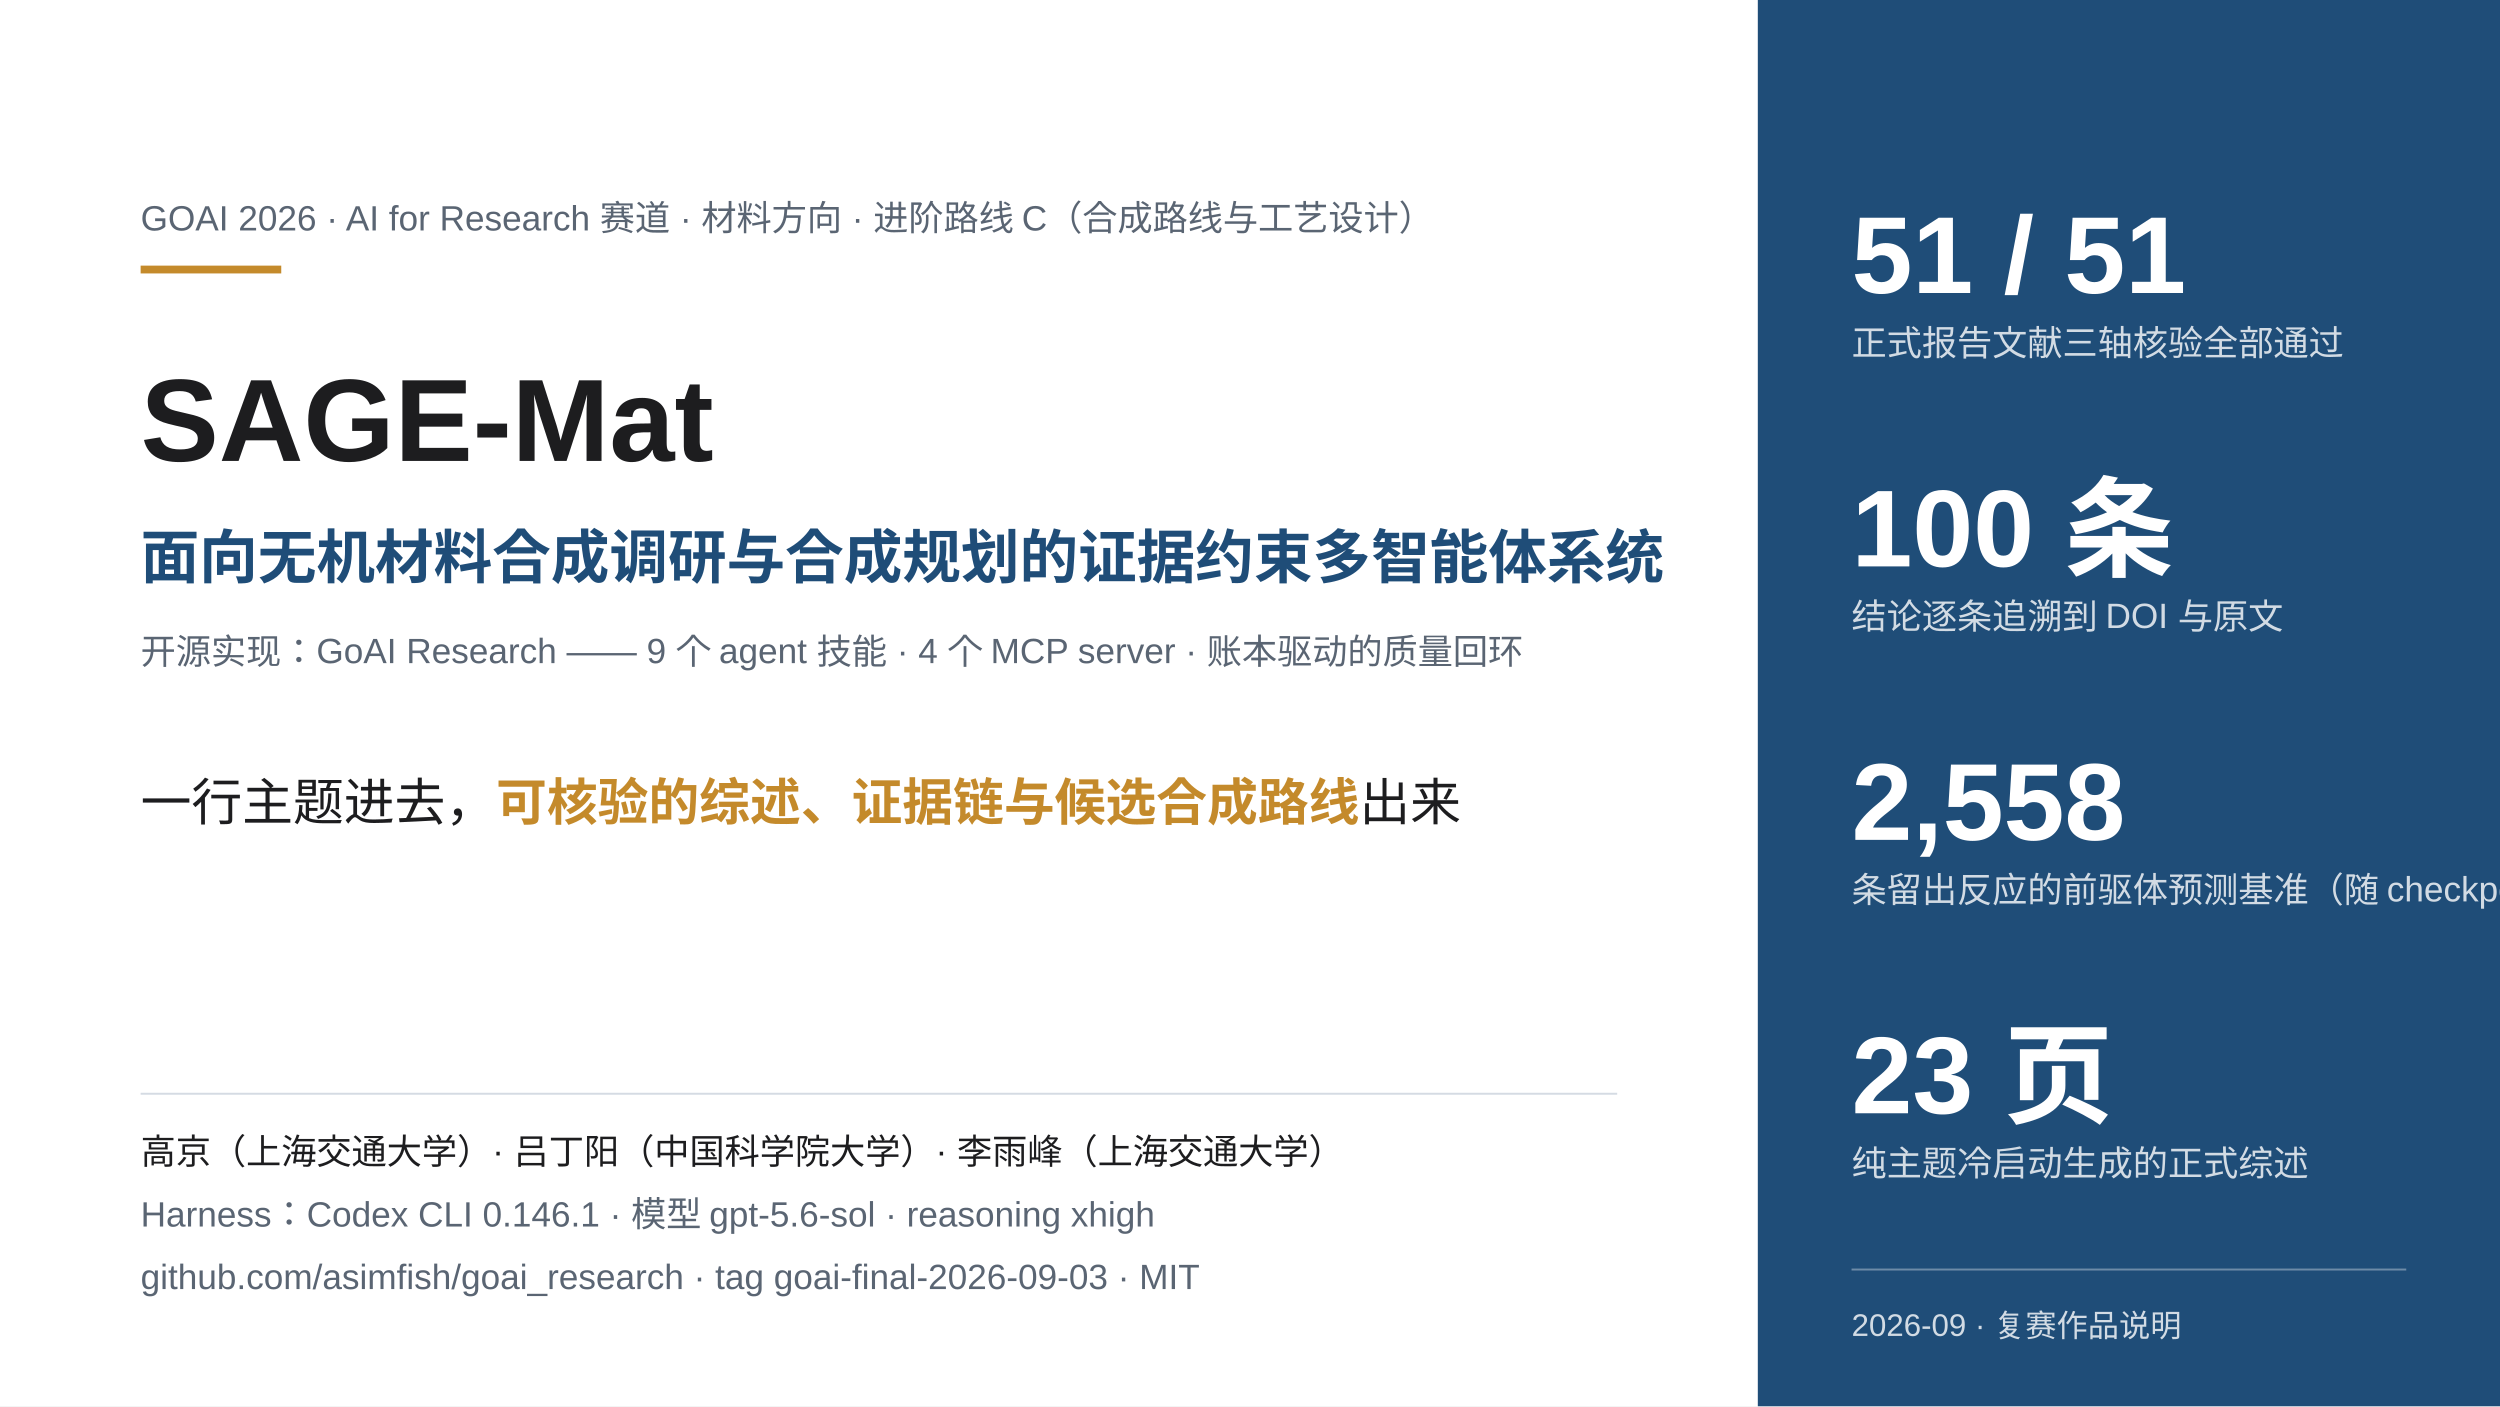
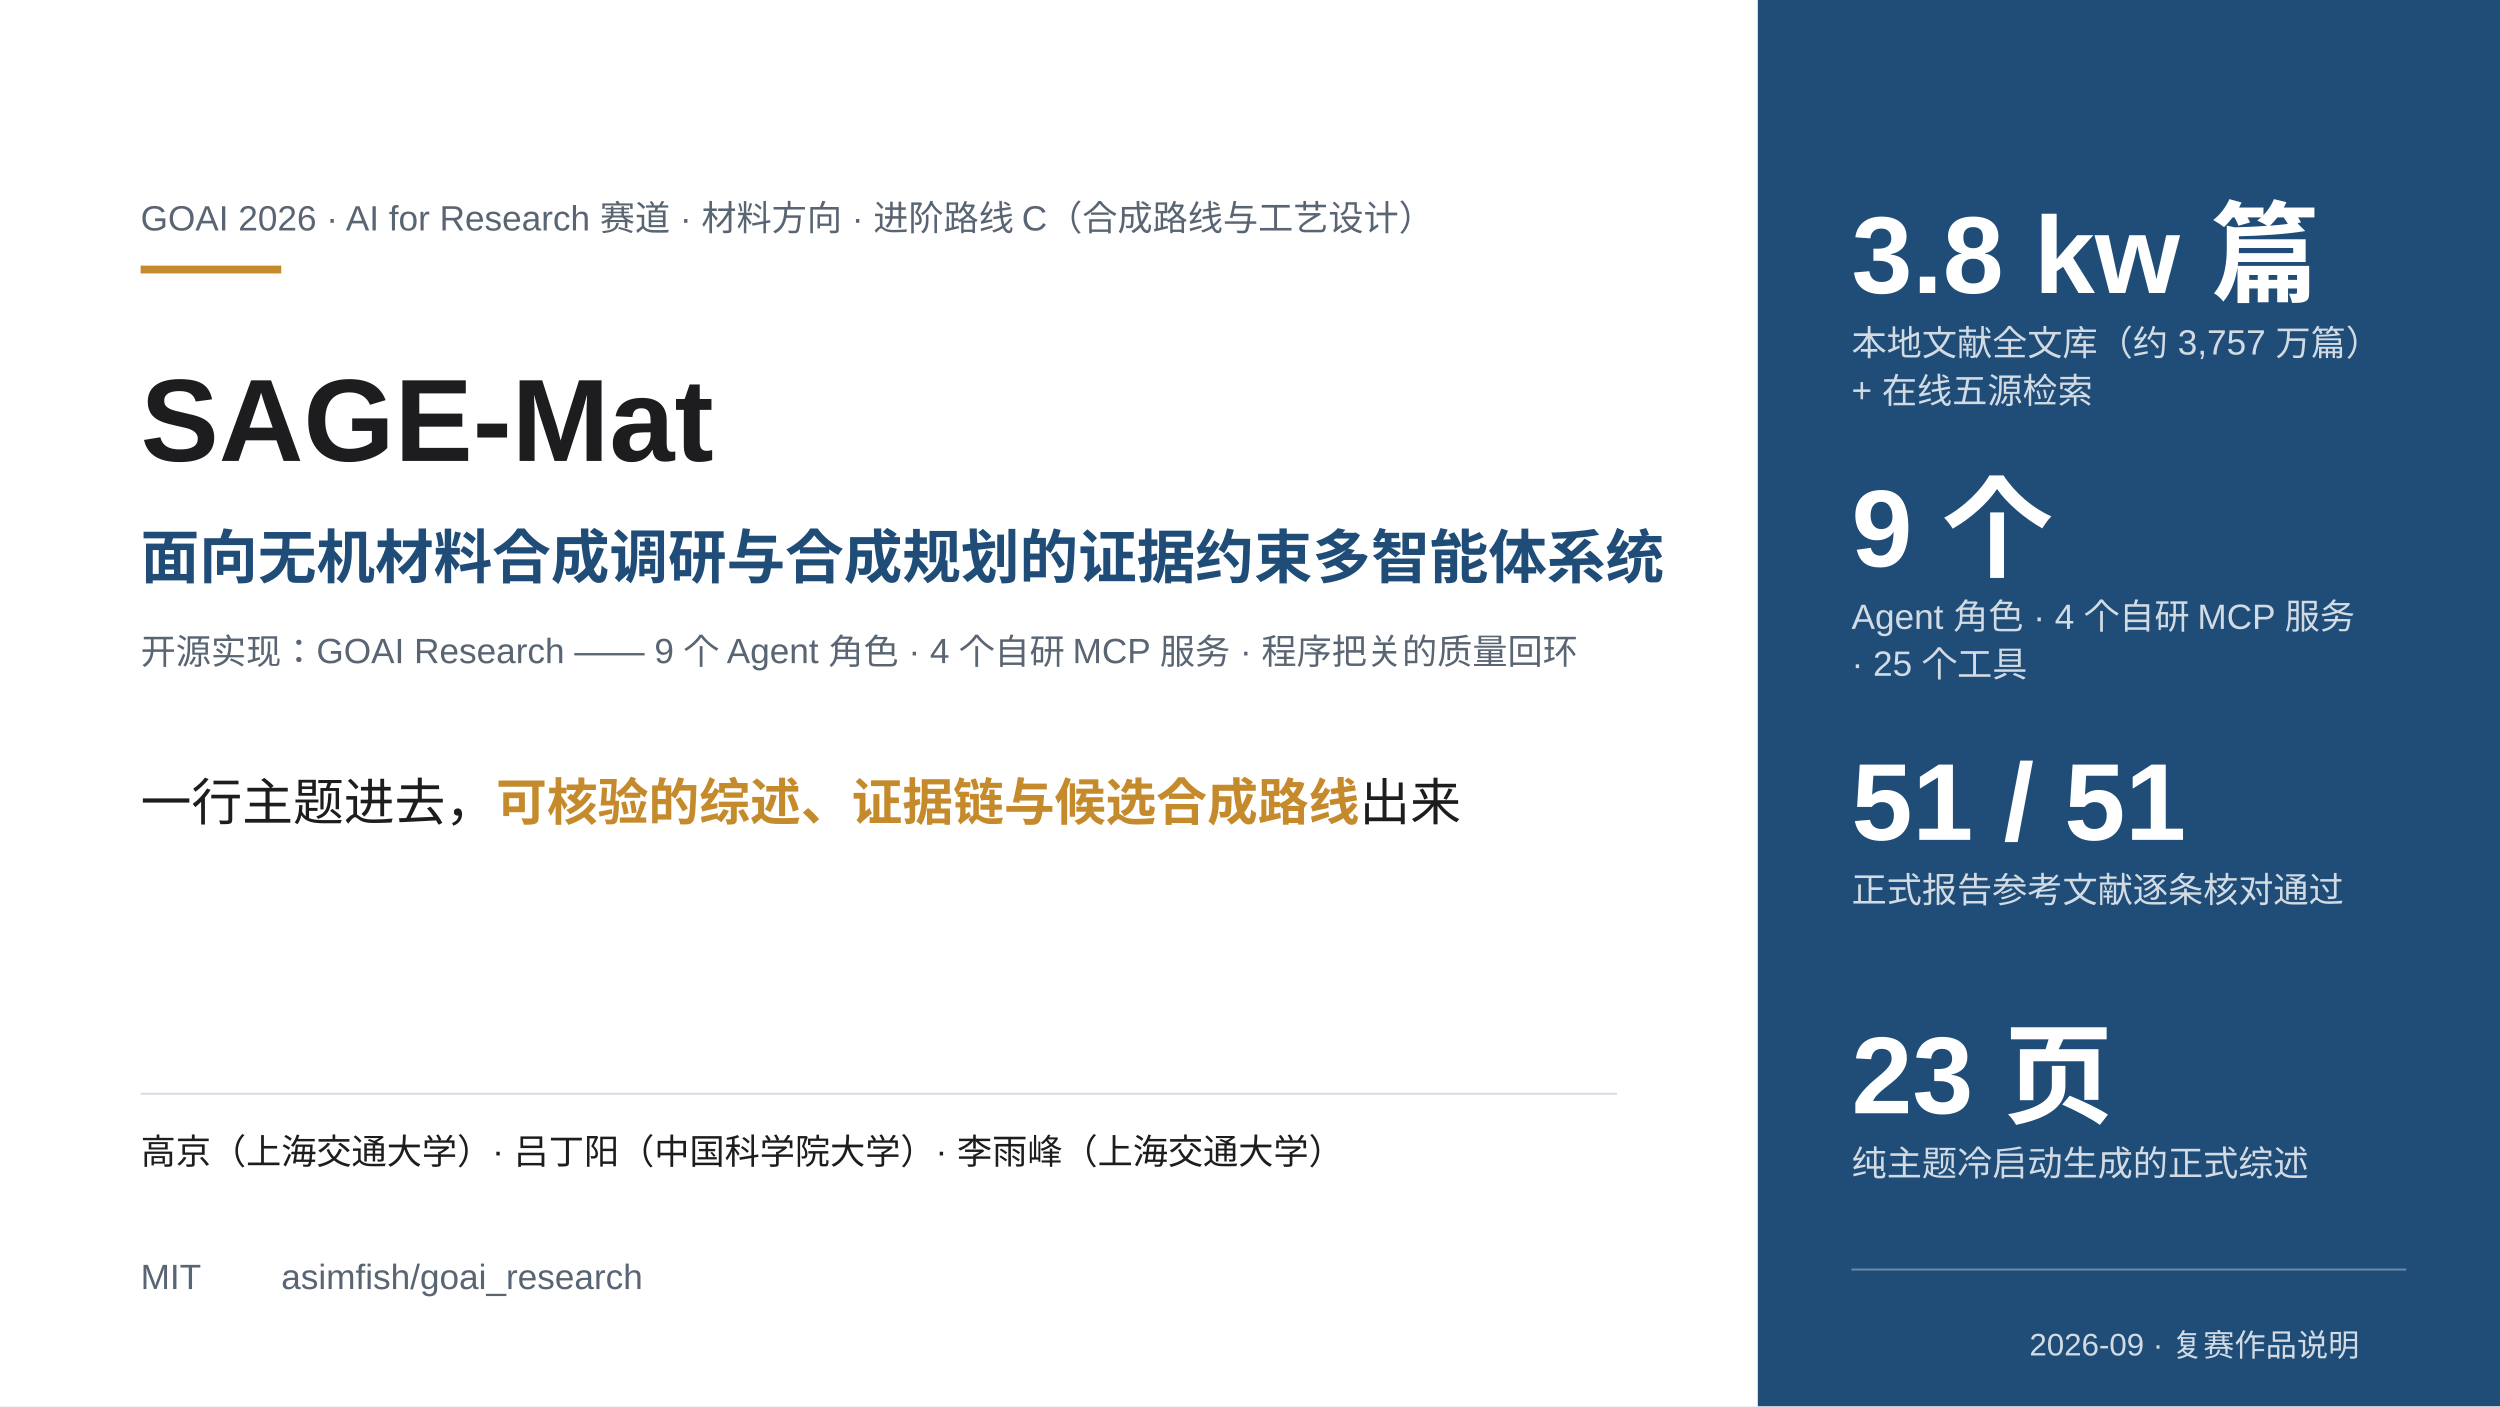
<svg xmlns="http://www.w3.org/2000/svg" viewBox="0 0 1280 720" width="1280" height="720" font-family="&quot;Microsoft YaHei&quot;, &quot;PingFang SC&quot;, Arial, sans-serif">
  <g id="cover-bg">
    <rect x="0" y="0" width="1280" height="720" fill="#FFFFFF" />
    <rect x="900" y="0" width="380" height="720" fill="#1F4D78" />
  </g>
  <g id="cover-kicker">
    <text x="72" y="118" font-size="18" fill="#5A6573">GOAI 2026 · AI for Research 赛道 · 材料方向 · 进阶路线 C（合成路线与工艺设计）</text>
    <rect x="72" y="136" width="72" height="4" fill="#C48A2B" />
  </g>
  <g id="cover-title">
    <text x="72" y="236" font-size="60" font-weight="700" fill="#1D1D1F">SAGE-Mat</text>
    <text x="72" y="296" font-size="30" font-weight="700" fill="#1F4D78">面向无机材料合成调研与合成规划的证据约束多智能体系统</text>
-     <text x="72" y="340" font-size="18" fill="#5A6573">开源实现：GoAI Research —— 9 个 agent 技能 · 4 个 MCP server · 账本驱动的质量回环</text>
+     <text x="72" y="340" font-size="18" fill="#5A6573">开源实现：GOAI Research —— 9 个 Agent 角色 · 4 个自研 MCP 服务 · 程序把关的质量回环</text>
  </g>
  <g id="cover-lead">
    <text x="72" y="420" font-size="26" fill="#1D1D1F">一行主题进去，<tspan fill="#C48A2B" font-weight="700">可核验的综述、证据链与候选合成路线</tspan>出来</text>
  </g>
  <g id="cover-info">
    <line x1="72" y1="560" x2="828" y2="560" stroke="#D5DBE3" stroke-width="1" />
    <text x="72" y="596" font-size="18" fill="#1D1D1F">高京（上海交通大学）· 吕丁阳（中国科学院大学）· 李雨峰（上海交通大学）</text>
-     <text x="72" y="628" font-size="18" fill="#5A6573">Harness：Codex CLI 0.146.1 · 模型 gpt-5.6-sol · reasoning xhigh</text>
-     <text x="72" y="660" font-size="18" fill="#5A6573">github.com/asimfish/goai_research · tag goai-final-2026-09-03 · MIT</text>
+     <text x="72" y="660" font-size="18" fill="#5A6573">MIT</text>
+     <use data-icon="tabler-outline/brand-github" x="112" y="638" width="22" height="22" fill="#1F4D78" stroke-width="2" />
+     <text x="144" y="660" font-size="18" fill="#5A6573">asimfish/goai_research</text>
  </g>
  <g id="cover-numbers">
-     <text x="948" y="150" font-size="56" font-weight="700" fill="#FFFFFF">51 / 51</text>
-     <text x="948" y="182" font-size="18" fill="#FFFFFF" fill-opacity="0.8">正式报告文献三轴核验全部通过</text>
-     <text x="948" y="290" font-size="56" font-weight="700" fill="#FFFFFF">100 条</text>
-     <text x="948" y="322" font-size="18" fill="#FFFFFF" fill-opacity="0.8">结论逐条追溯到 DOI 与原文</text>
-     <text x="948" y="430" font-size="56" font-weight="700" fill="#FFFFFF">2,558</text>
-     <text x="948" y="462" font-size="18" fill="#FFFFFF" fill-opacity="0.8">条留出反应的前驱体预测基准（随 checkpoint 提交）</text>
+     <text x="948" y="150" font-size="56" font-weight="700" fill="#FFFFFF">3.8 kw 篇</text>
+     <text x="948" y="182" font-size="18" fill="#FFFFFF" fill-opacity="0.8">
+       <tspan x="948" dy="0">本地文献全文库（约 3,757 万篇）</tspan>
+       <tspan x="948" dy="24">+ 在线五源检索</tspan>
+     </text>
+     <text x="948" y="290" font-size="56" font-weight="700" fill="#FFFFFF">9 个</text>
+     <text x="948" y="322" font-size="18" fill="#FFFFFF" fill-opacity="0.8">
+       <tspan x="948" dy="0">Agent 角色 · 4 个自研 MCP 服务</tspan>
+       <tspan x="948" dy="24">· 25 个工具</tspan>
+     </text>
+     <text x="948" y="430" font-size="56" font-weight="700" fill="#FFFFFF">51 / 51</text>
+     <text x="948" y="462" font-size="18" fill="#FFFFFF" fill-opacity="0.8">正式报告参考文献逐条核对通过</text>
    <text x="948" y="570" font-size="56" font-weight="700" fill="#FFFFFF">23 页</text>
    <text x="948" y="602" font-size="18" fill="#FFFFFF" fill-opacity="0.8">纯主题冷启动生成的正式综述</text>
    <line x1="948" y1="650" x2="1232" y2="650" stroke="#FFFFFF" stroke-opacity="0.35" stroke-width="1" />
-     <text x="948" y="684" font-size="16" fill="#FFFFFF" fill-opacity="0.8">2026-09 · 复赛作品说明</text>
+   </g>
+   <g id="p01-footer">
+     <text x="1208" y="694" font-size="16" fill="#FFFFFF" fill-opacity="0.8" text-anchor="end">2026-09 · 复赛作品说明</text>
  </g>
</svg>
